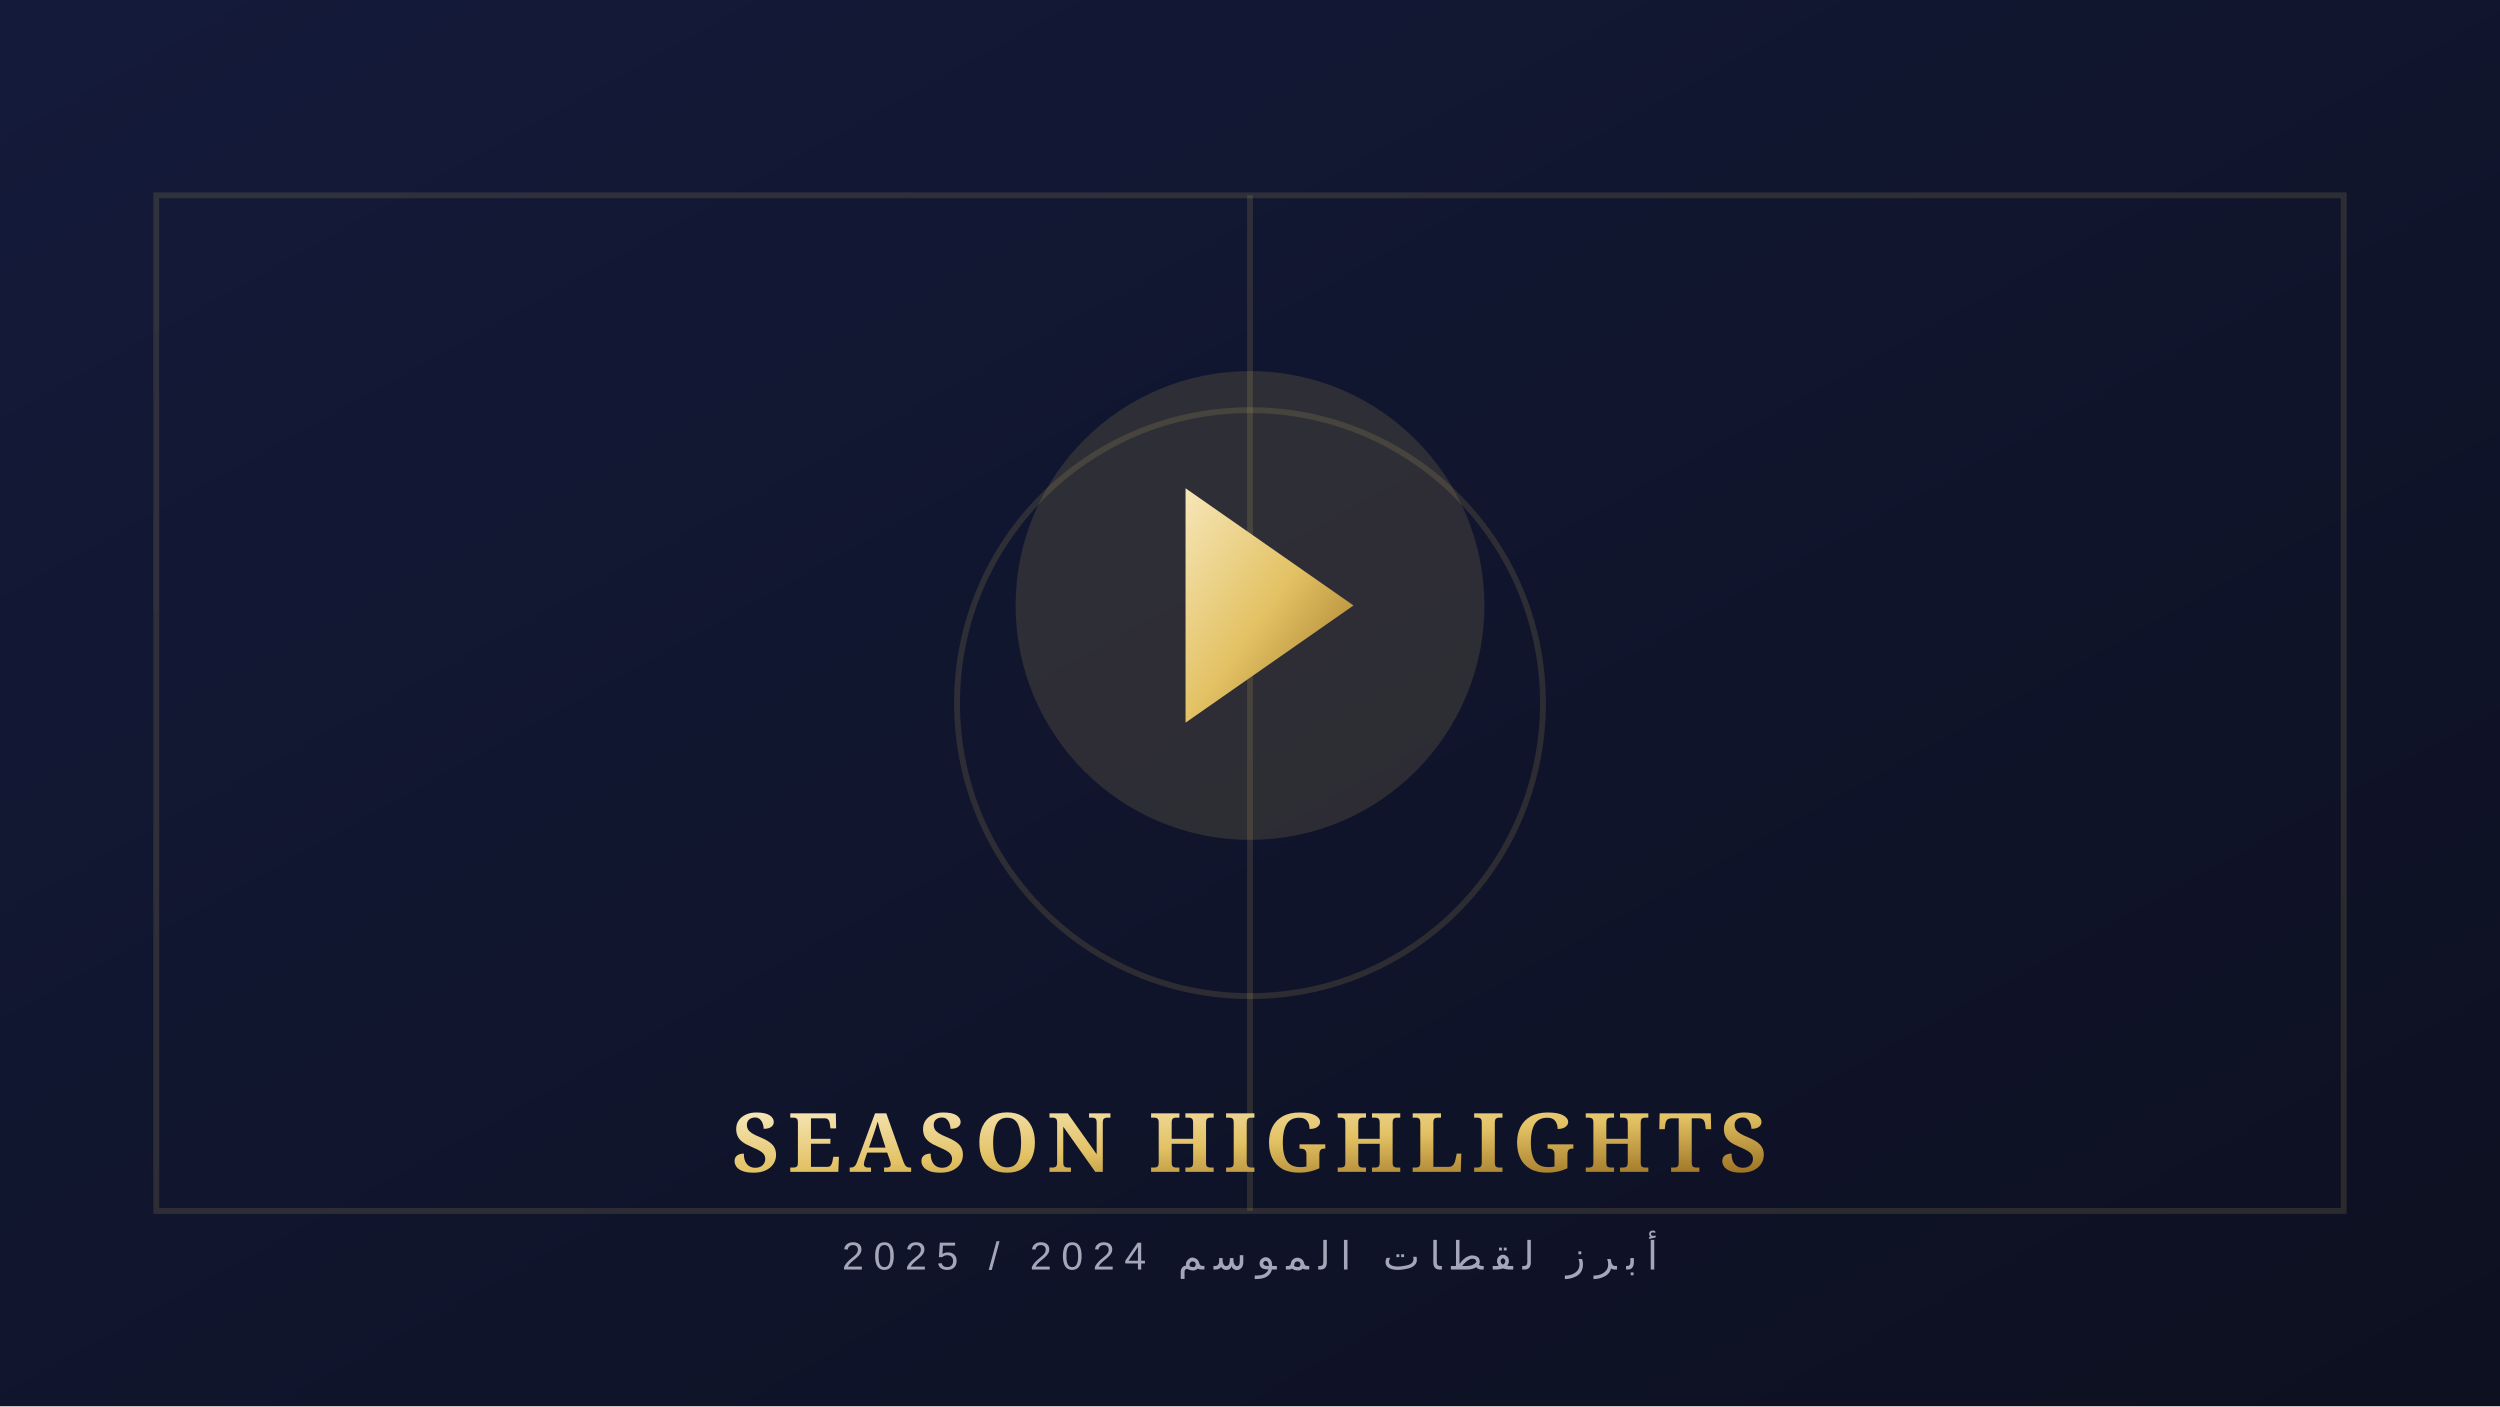
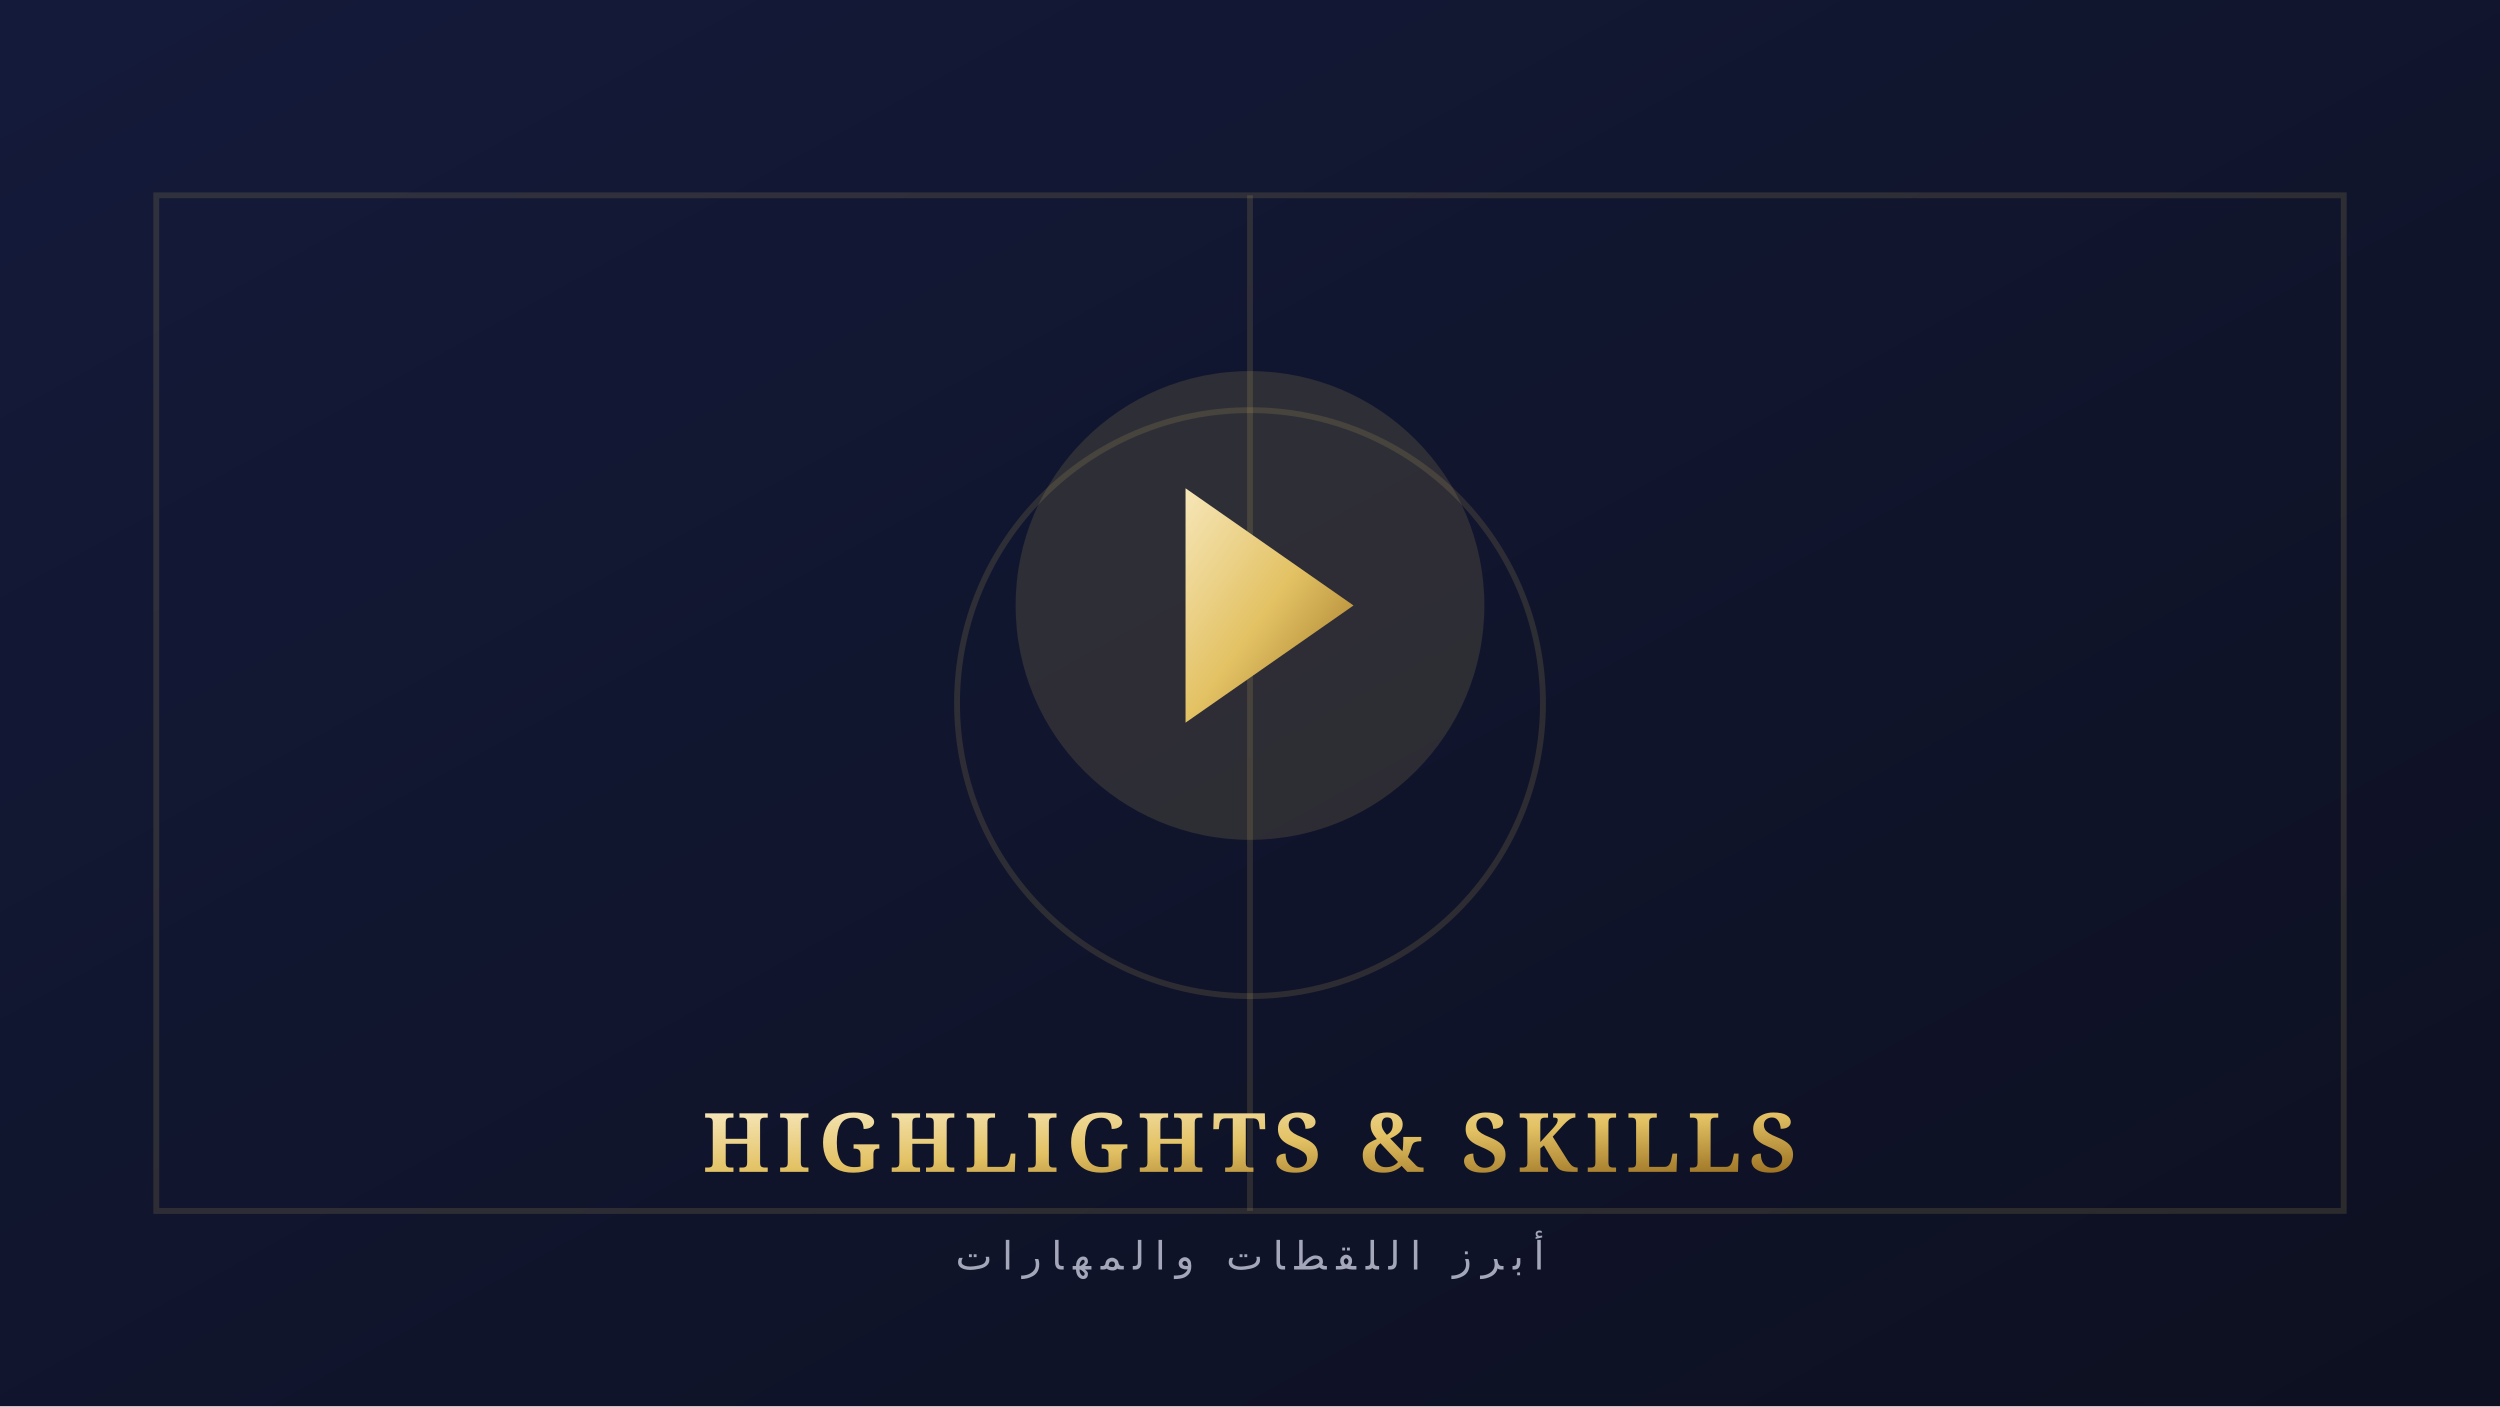
<svg xmlns="http://www.w3.org/2000/svg" viewBox="0 0 1280 720" width="1280" height="720">
  <defs>
    <linearGradient id="v1" x1="0" y1="0" x2="1" y2="1">
      <stop offset="0" stop-color="#141a3a" />
      <stop offset="1" stop-color="#0d1020" />
    </linearGradient>
    <linearGradient id="v1g" x1="0" y1="0" x2="1" y2="1">
      <stop offset="0" stop-color="#f6e6b8" />
      <stop offset="0.5" stop-color="#e3c264" />
      <stop offset="1" stop-color="#9c7223" />
    </linearGradient>
  </defs>
  <rect width="1280" height="720" fill="url(#v1)" />
  <g stroke="#e3c264" stroke-opacity="0.14" stroke-width="3" fill="none">
    <rect x="80" y="100" width="1120" height="520" />
    <circle cx="640" cy="360" r="150" />
    <line x1="640" y1="100" x2="640" y2="620" />
  </g>
  <circle cx="640" cy="310" r="120" fill="#e3c264" opacity="0.14" />
  <path d="M607 250l86 60-86 60z" fill="url(#v1g)" />
-   <text x="640" y="600" font-family="Georgia, serif" font-size="42" font-weight="700" letter-spacing="4" text-anchor="middle" fill="url(#v1g)">SEASON HIGHLIGHTS</text>
-   <text x="640" y="650" font-family="Arial, sans-serif" font-size="20" letter-spacing="5" text-anchor="middle" fill="#c9ccdd" opacity="0.8">أبرز لقطات الموسم 2024 / 2025</text>
+   <text x="640" y="600" font-family="Georgia, serif" font-size="42" font-weight="700" letter-spacing="4" text-anchor="middle" fill="url(#v1g)">HIGHLIGHTS &amp; SKILLS</text>
+   <text x="640" y="650" font-family="Arial, sans-serif" font-size="20" letter-spacing="5" text-anchor="middle" fill="#c9ccdd" opacity="0.8">أبرز اللقطات والمهارات</text>
</svg>
